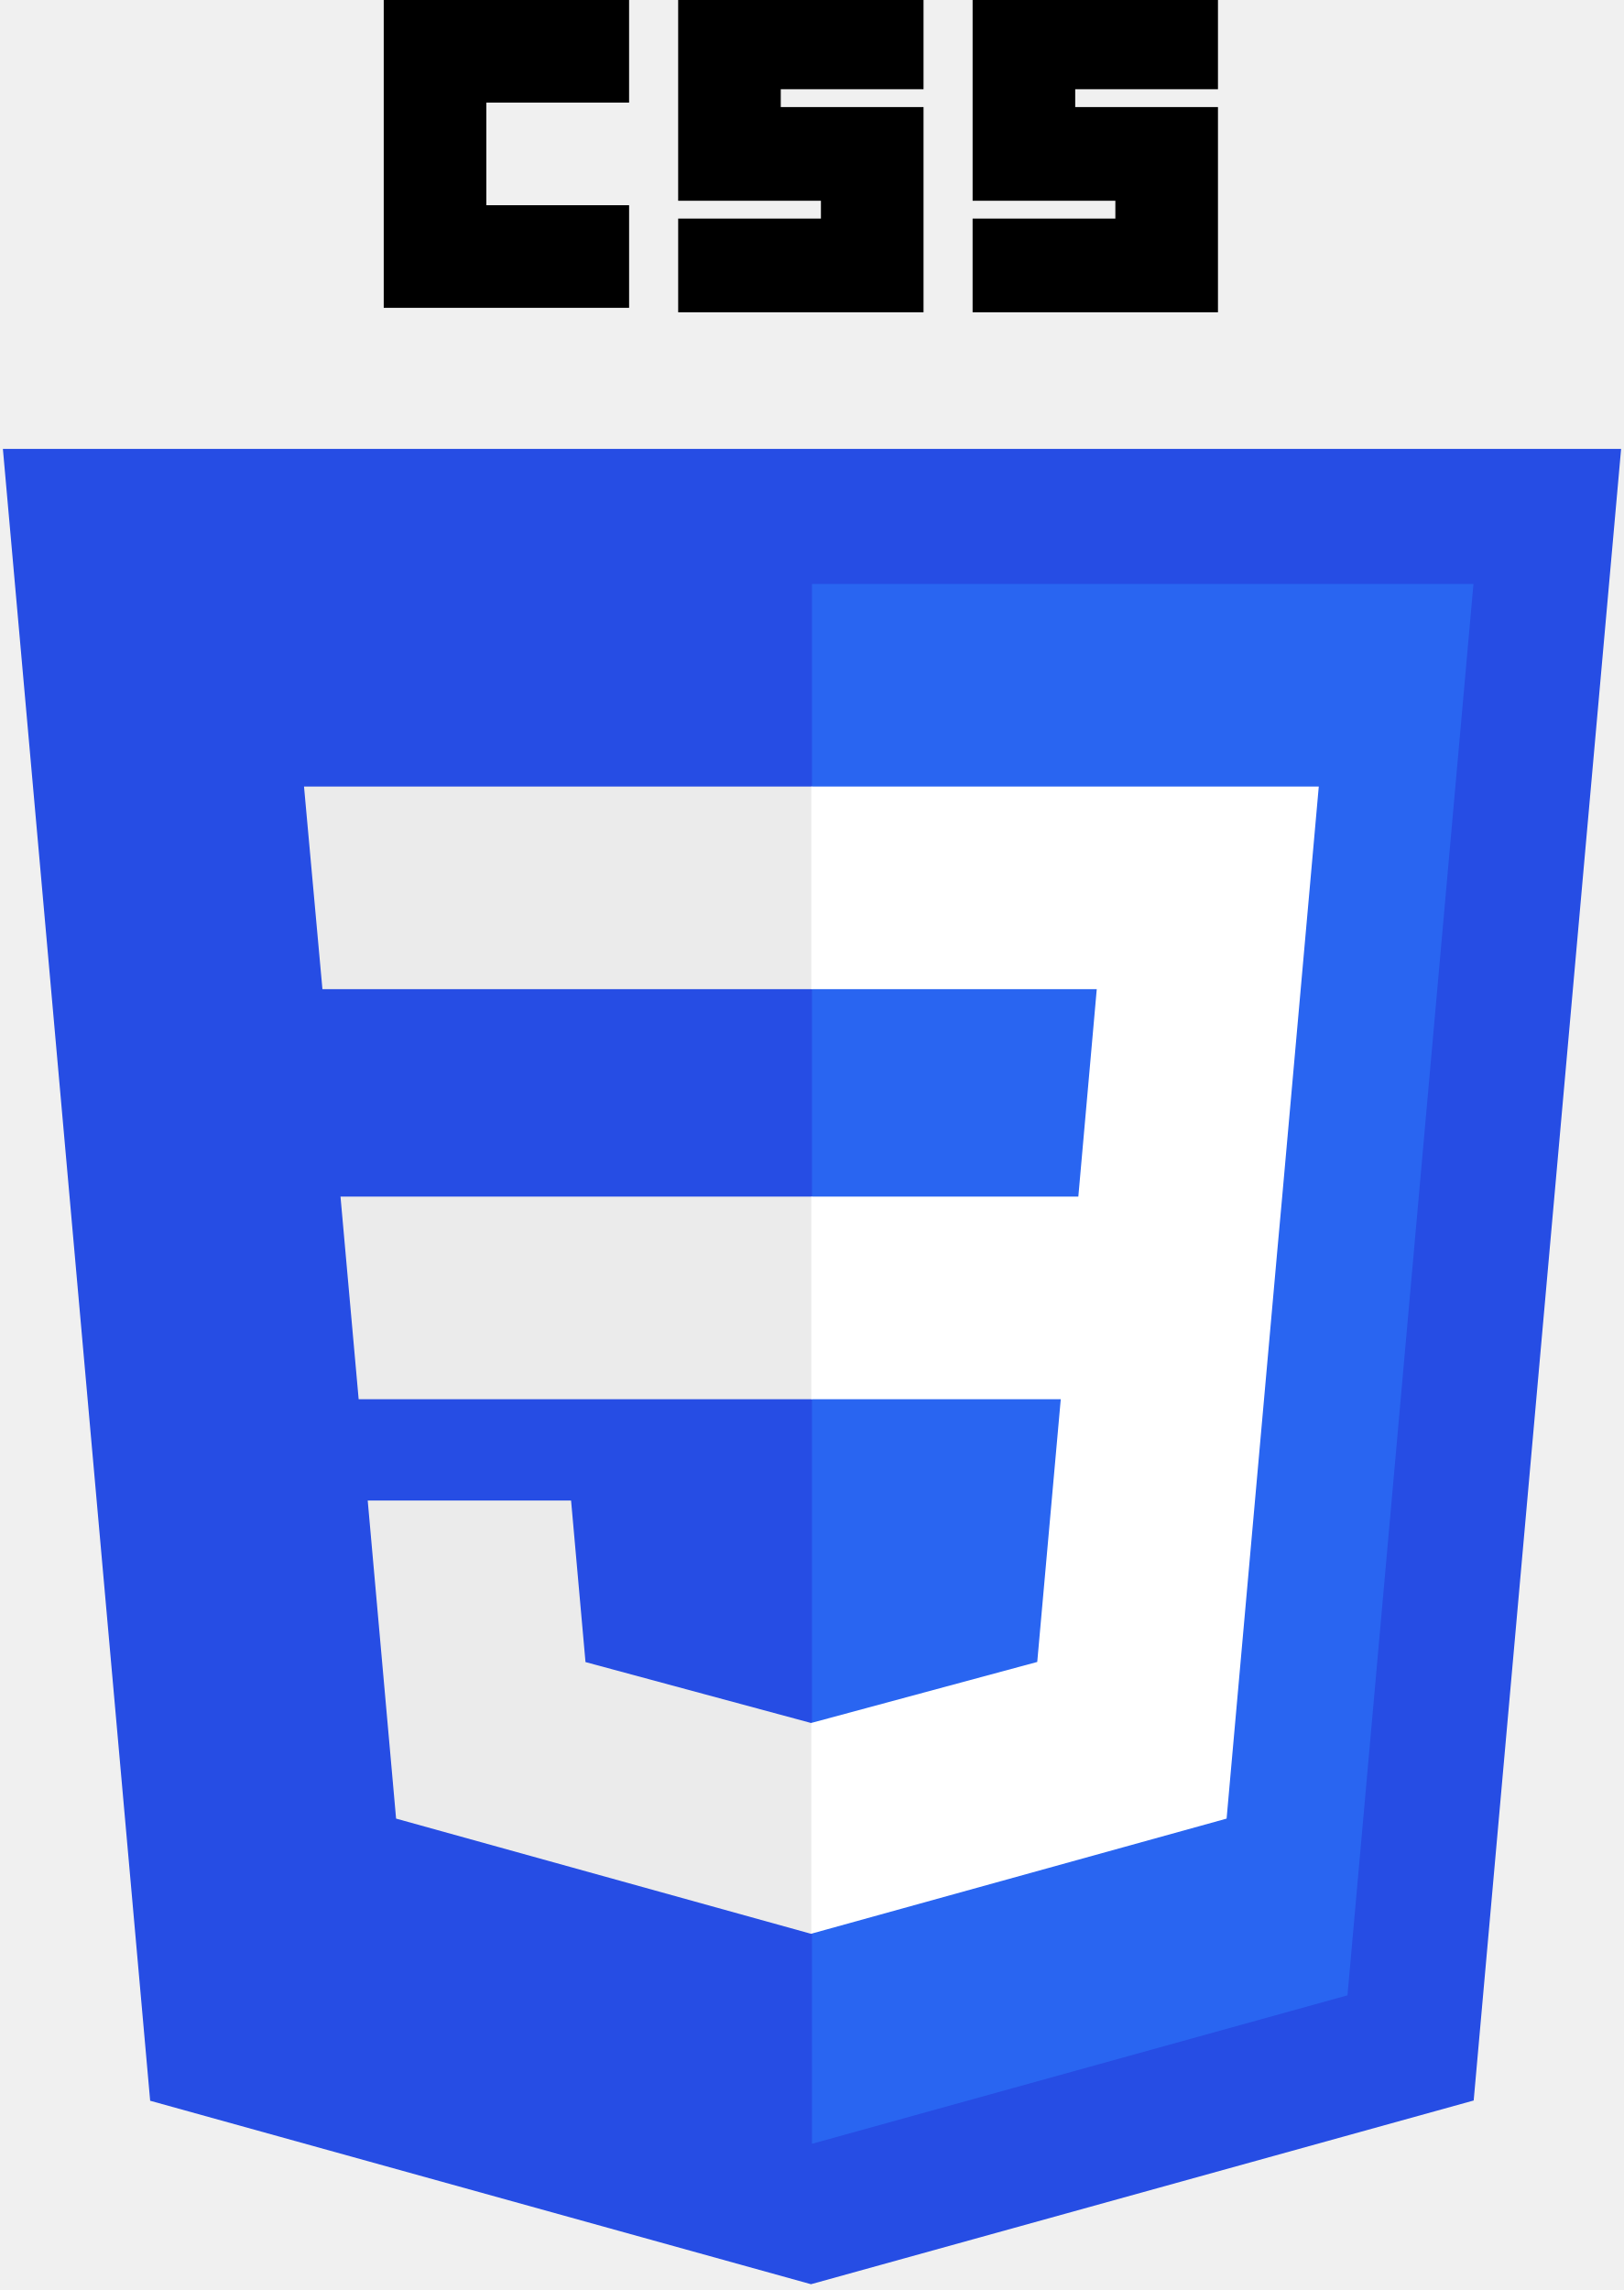
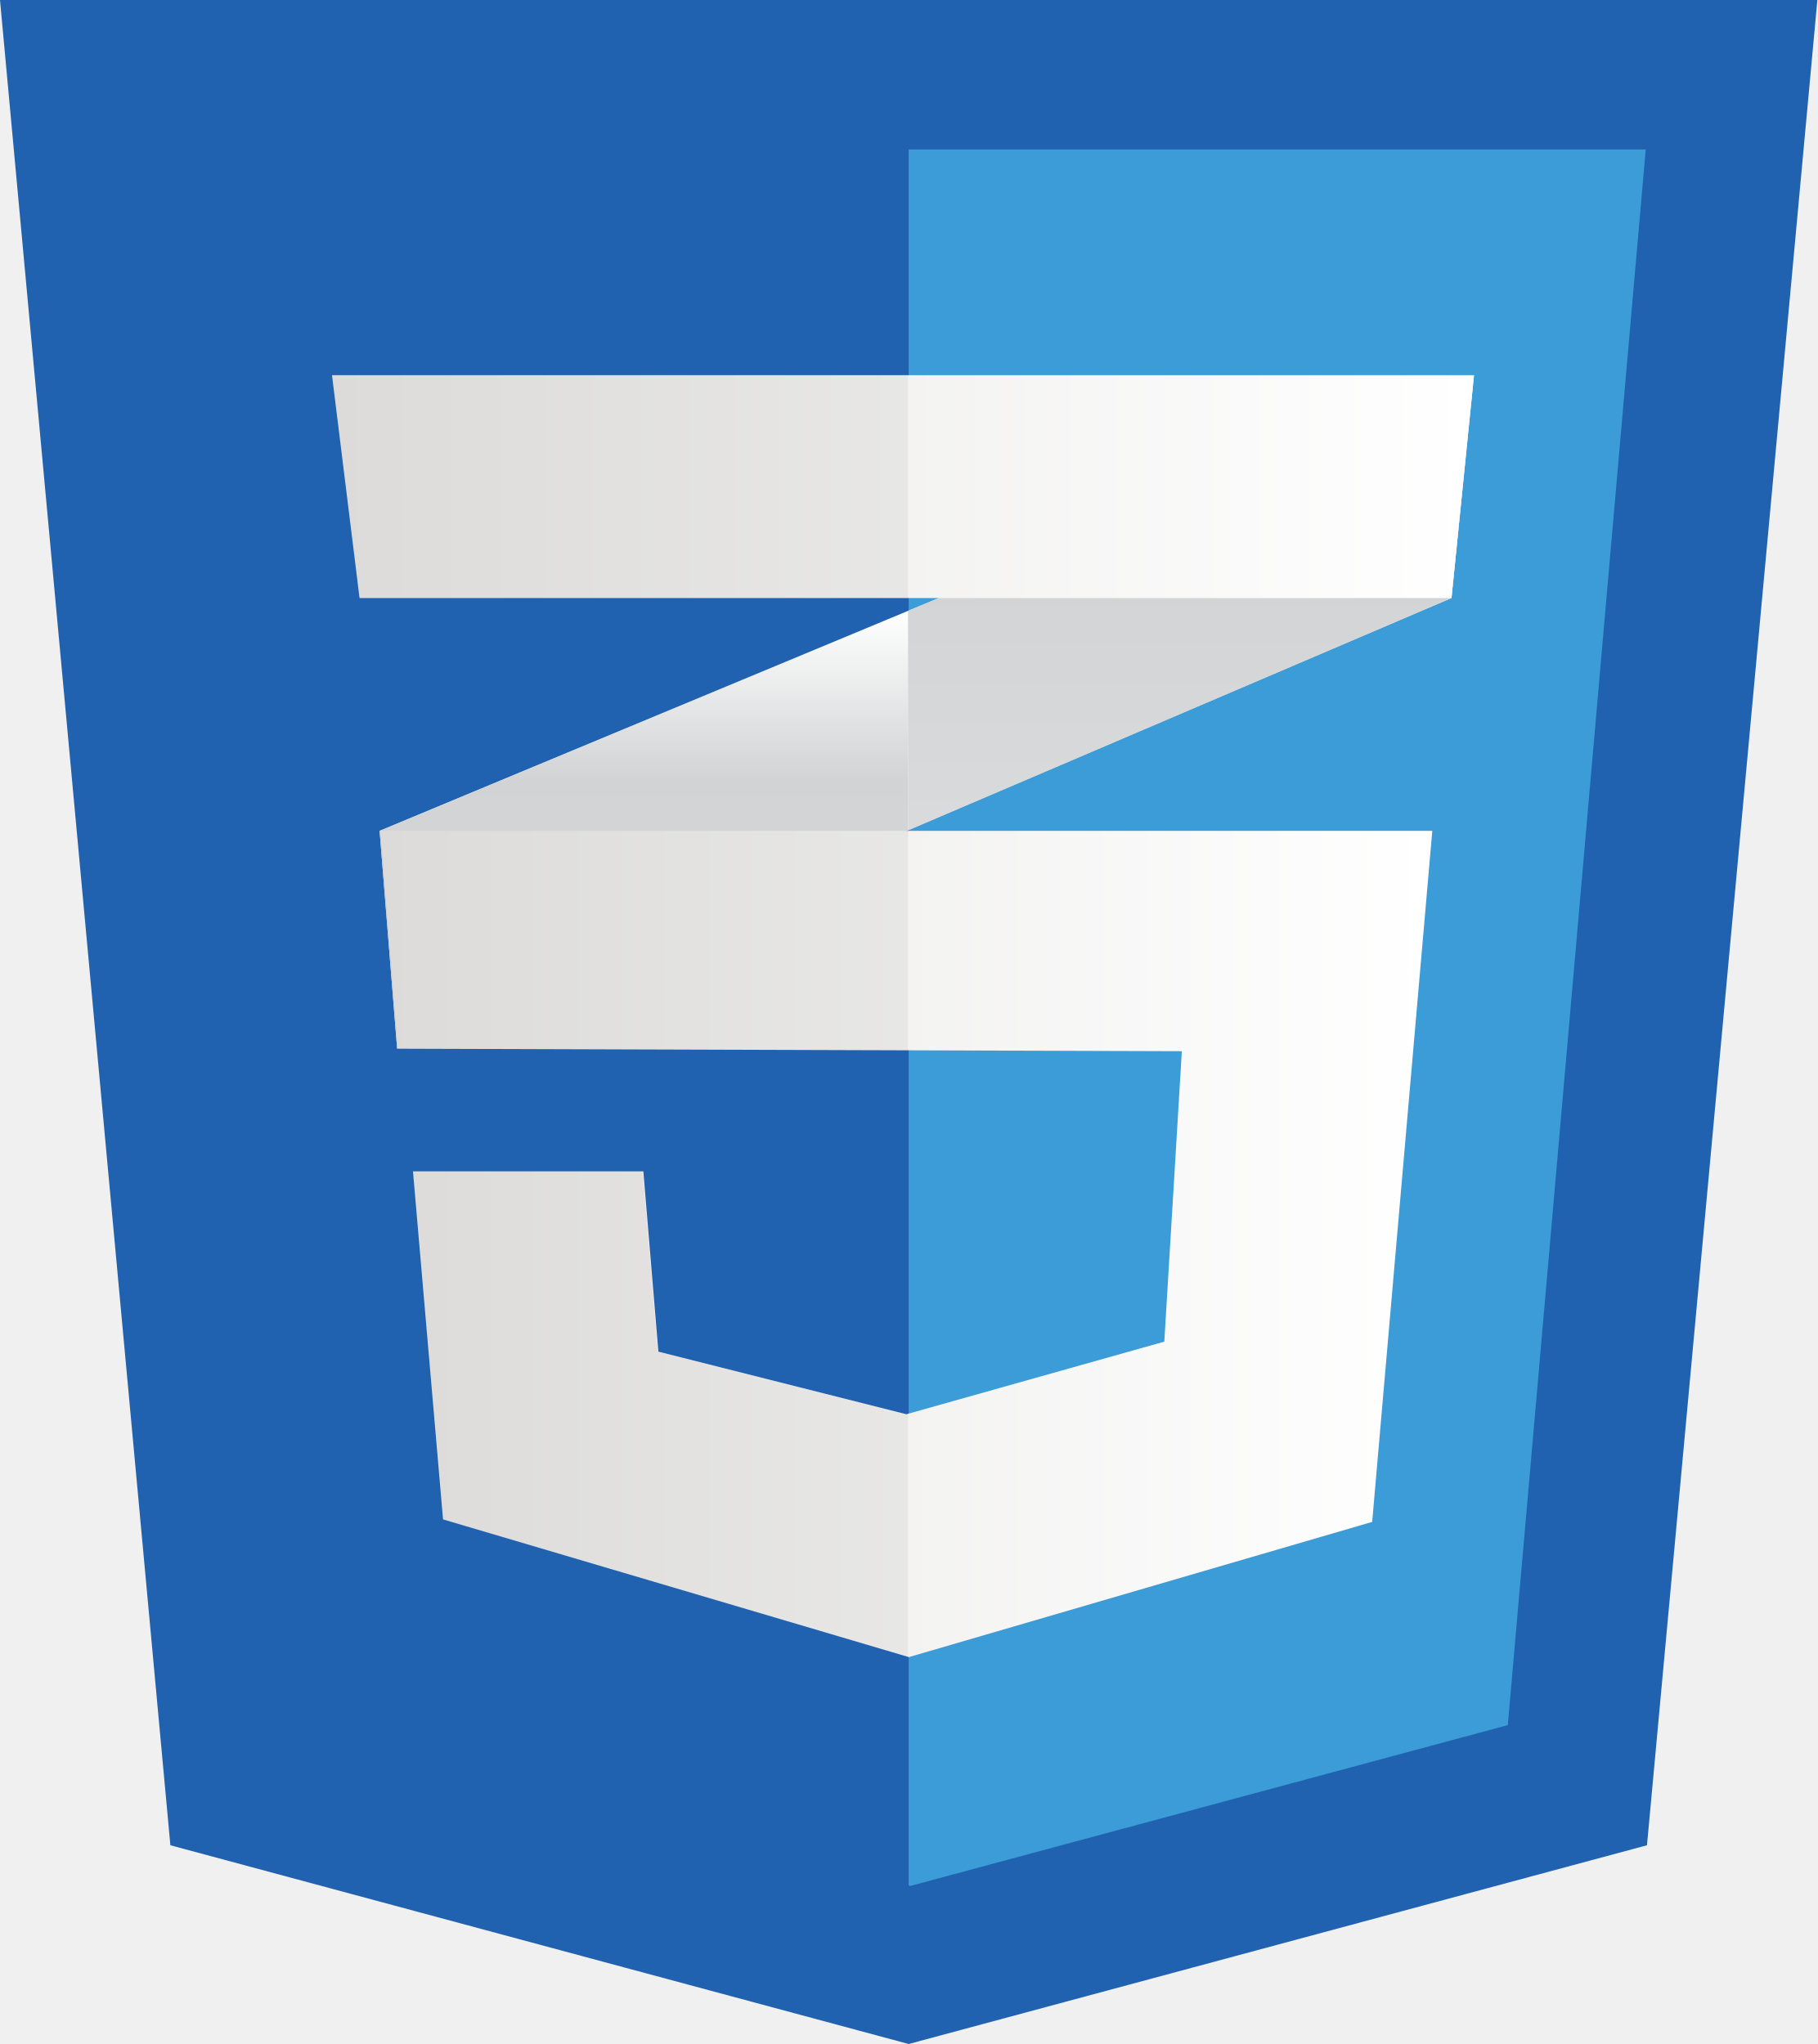
- <svg xmlns="http://www.w3.org/2000/svg" width="1773" height="2500" preserveAspectRatio="xMidYMid" viewBox="0 0 256 361" id="css">
-   <path fill="#264DE4" d="M127.844 360.088L23.662 331.166.445 70.766h255.11l-23.241 260.36-104.47 28.962z" />
-   <path fill="#2965F1" d="M212.417 314.547l19.86-222.49H128V337.95l84.417-23.403z" />
-   <path fill="#EBEBEB" d="M53.669 188.636l2.862 31.937H128v-31.937H53.669zM47.917 123.995l2.903 31.937H128v-31.937H47.917zM128 271.58l-.14.037-35.568-9.604-2.274-25.471h-32.06l4.474 50.146 65.421 18.16.147-.04V271.58z" />
-   <path d="M60.484 0h38.68v16.176H76.66v16.176h22.506v16.175H60.484V0zM106.901 0h38.681v14.066h-22.505v2.813h22.505v32.352h-38.68V34.46h22.505v-2.813H106.9V0zM153.319 0H192v14.066h-22.505v2.813H192v32.352h-38.681V34.46h22.505v-2.813H153.32V0z" />
-   <path fill="#FFF" d="M202.127 188.636l5.765-64.641H127.89v31.937h45.002l-2.906 32.704H127.89v31.937h39.327l-3.708 41.42-35.62 9.614v33.226l65.473-18.145.48-5.396 7.506-84.08.779-8.576z" />
+ <svg xmlns="http://www.w3.org/2000/svg" xmlns:xlink="http://www.w3.org/1999/xlink" viewBox="0 0 296297 333333" shape-rendering="geometricPrecision" text-rendering="geometricPrecision" image-rendering="optimizeQuality" fill-rule="evenodd" clip-rule="evenodd">
+   <defs>
+     <linearGradient id="id4" gradientUnits="userSpaceOnUse" x1="54128.7" y1="79355.5" x2="240318" y2="79355.5">
+       <stop offset="0" stop-color="#e8e7e5" />
+       <stop offset="1" stop-color="#fff" />
+     </linearGradient>
+     <linearGradient id="id5" gradientUnits="userSpaceOnUse" x1="62019.3" y1="202868" x2="233515" y2="202868">
+       <stop offset="0" stop-color="#e8e7e5" />
+       <stop offset="1" stop-color="#fff" />
+     </linearGradient>
+     <linearGradient id="id6" gradientUnits="userSpaceOnUse" x1="104963" y1="99616.9" x2="104963" y2="171021">
+       <stop offset="0" stop-color="#d1d3d4" />
+       <stop offset=".388" stop-color="#d1d3d4" />
+       <stop offset="1" stop-color="#d1d3d4" />
+     </linearGradient>
+     <linearGradient id="id7" gradientUnits="userSpaceOnUse" xlink:href="#id6" x1="194179" y1="61185.8" x2="194179" y2="135407" />
+     <mask id="id0">
+       <linearGradient id="id1" gradientUnits="userSpaceOnUse" x1="104963" y1="99616.9" x2="104963" y2="171021">
+         <stop offset="0" stop-opacity="0" stop-color="#fff" />
+         <stop offset=".388" stop-color="#fff" />
+         <stop offset="1" stop-opacity=".831" stop-color="#fff" />
+       </linearGradient>
+       <path fill="url(#id1)" d="M61737 99467h86453v71704H61737z" />
+     </mask>
+     <mask id="id2">
+       <linearGradient id="id3" gradientUnits="userSpaceOnUse" x1="194179" y1="61185.8" x2="194179" y2="135407">
+         <stop offset="0" stop-opacity="0" stop-color="#fff" />
+         <stop offset=".388" stop-color="#fff" />
+         <stop offset="1" stop-opacity=".831" stop-color="#fff" />
+       </linearGradient>
+       <path fill="url(#id3)" d="M147890 61036h92578v74521h-92578z" />
+     </mask>
+     <style>.fil6{fill:#000;fill-opacity:.051}</style>
+   </defs>
+   <g id="Layer_x0020_1">
+     <g id="_513085304">
+       <path fill="#2062af" d="M268517 300922l-120369 32411-120371-32411L0 0h296297z" />
+       <path fill="#3c9cd7" d="M148146 24374v283109l273 74 97409-26229 22485-256954z" />
+       <path fill="#fff" d="M148040 99617l-86153 35880 2857 35524 83296-35614 88604-37883 3674-36339-92278 38432z" />
+       <path mask="url(#id0)" fill="url(#id6)" d="M61887 135497l2857 35524 83295-35614V99617z" />
+       <path mask="url(#id2)" fill="url(#id7)" d="M240318 61186l-92278 38431v35790l88604-37883z" />
+       <path fill="url(#id5)" d="M62019 135497l2858 35524 127806 407-2859 47365-42055 11840-40428-10208-2450-29399H67327l4900 56756 75950 22457 75538-22050 9800-112692z" />
+       <path class="fil6" d="M148040 135497H61888l2857 35524 83295 266v-35790zm0 95022l-408 114-40422-10208-2450-29399H67197l4899 56756 75944 22457v-39720z" />
+       <path fill="url(#id4)" d="M54129 61186h186189l-3674 36339H58620l-4491-36339z" />
+       <path class="fil6" d="M148040 61186H54129l4491 36339h89420z" />
+     </g>
+   </g>
</svg>
